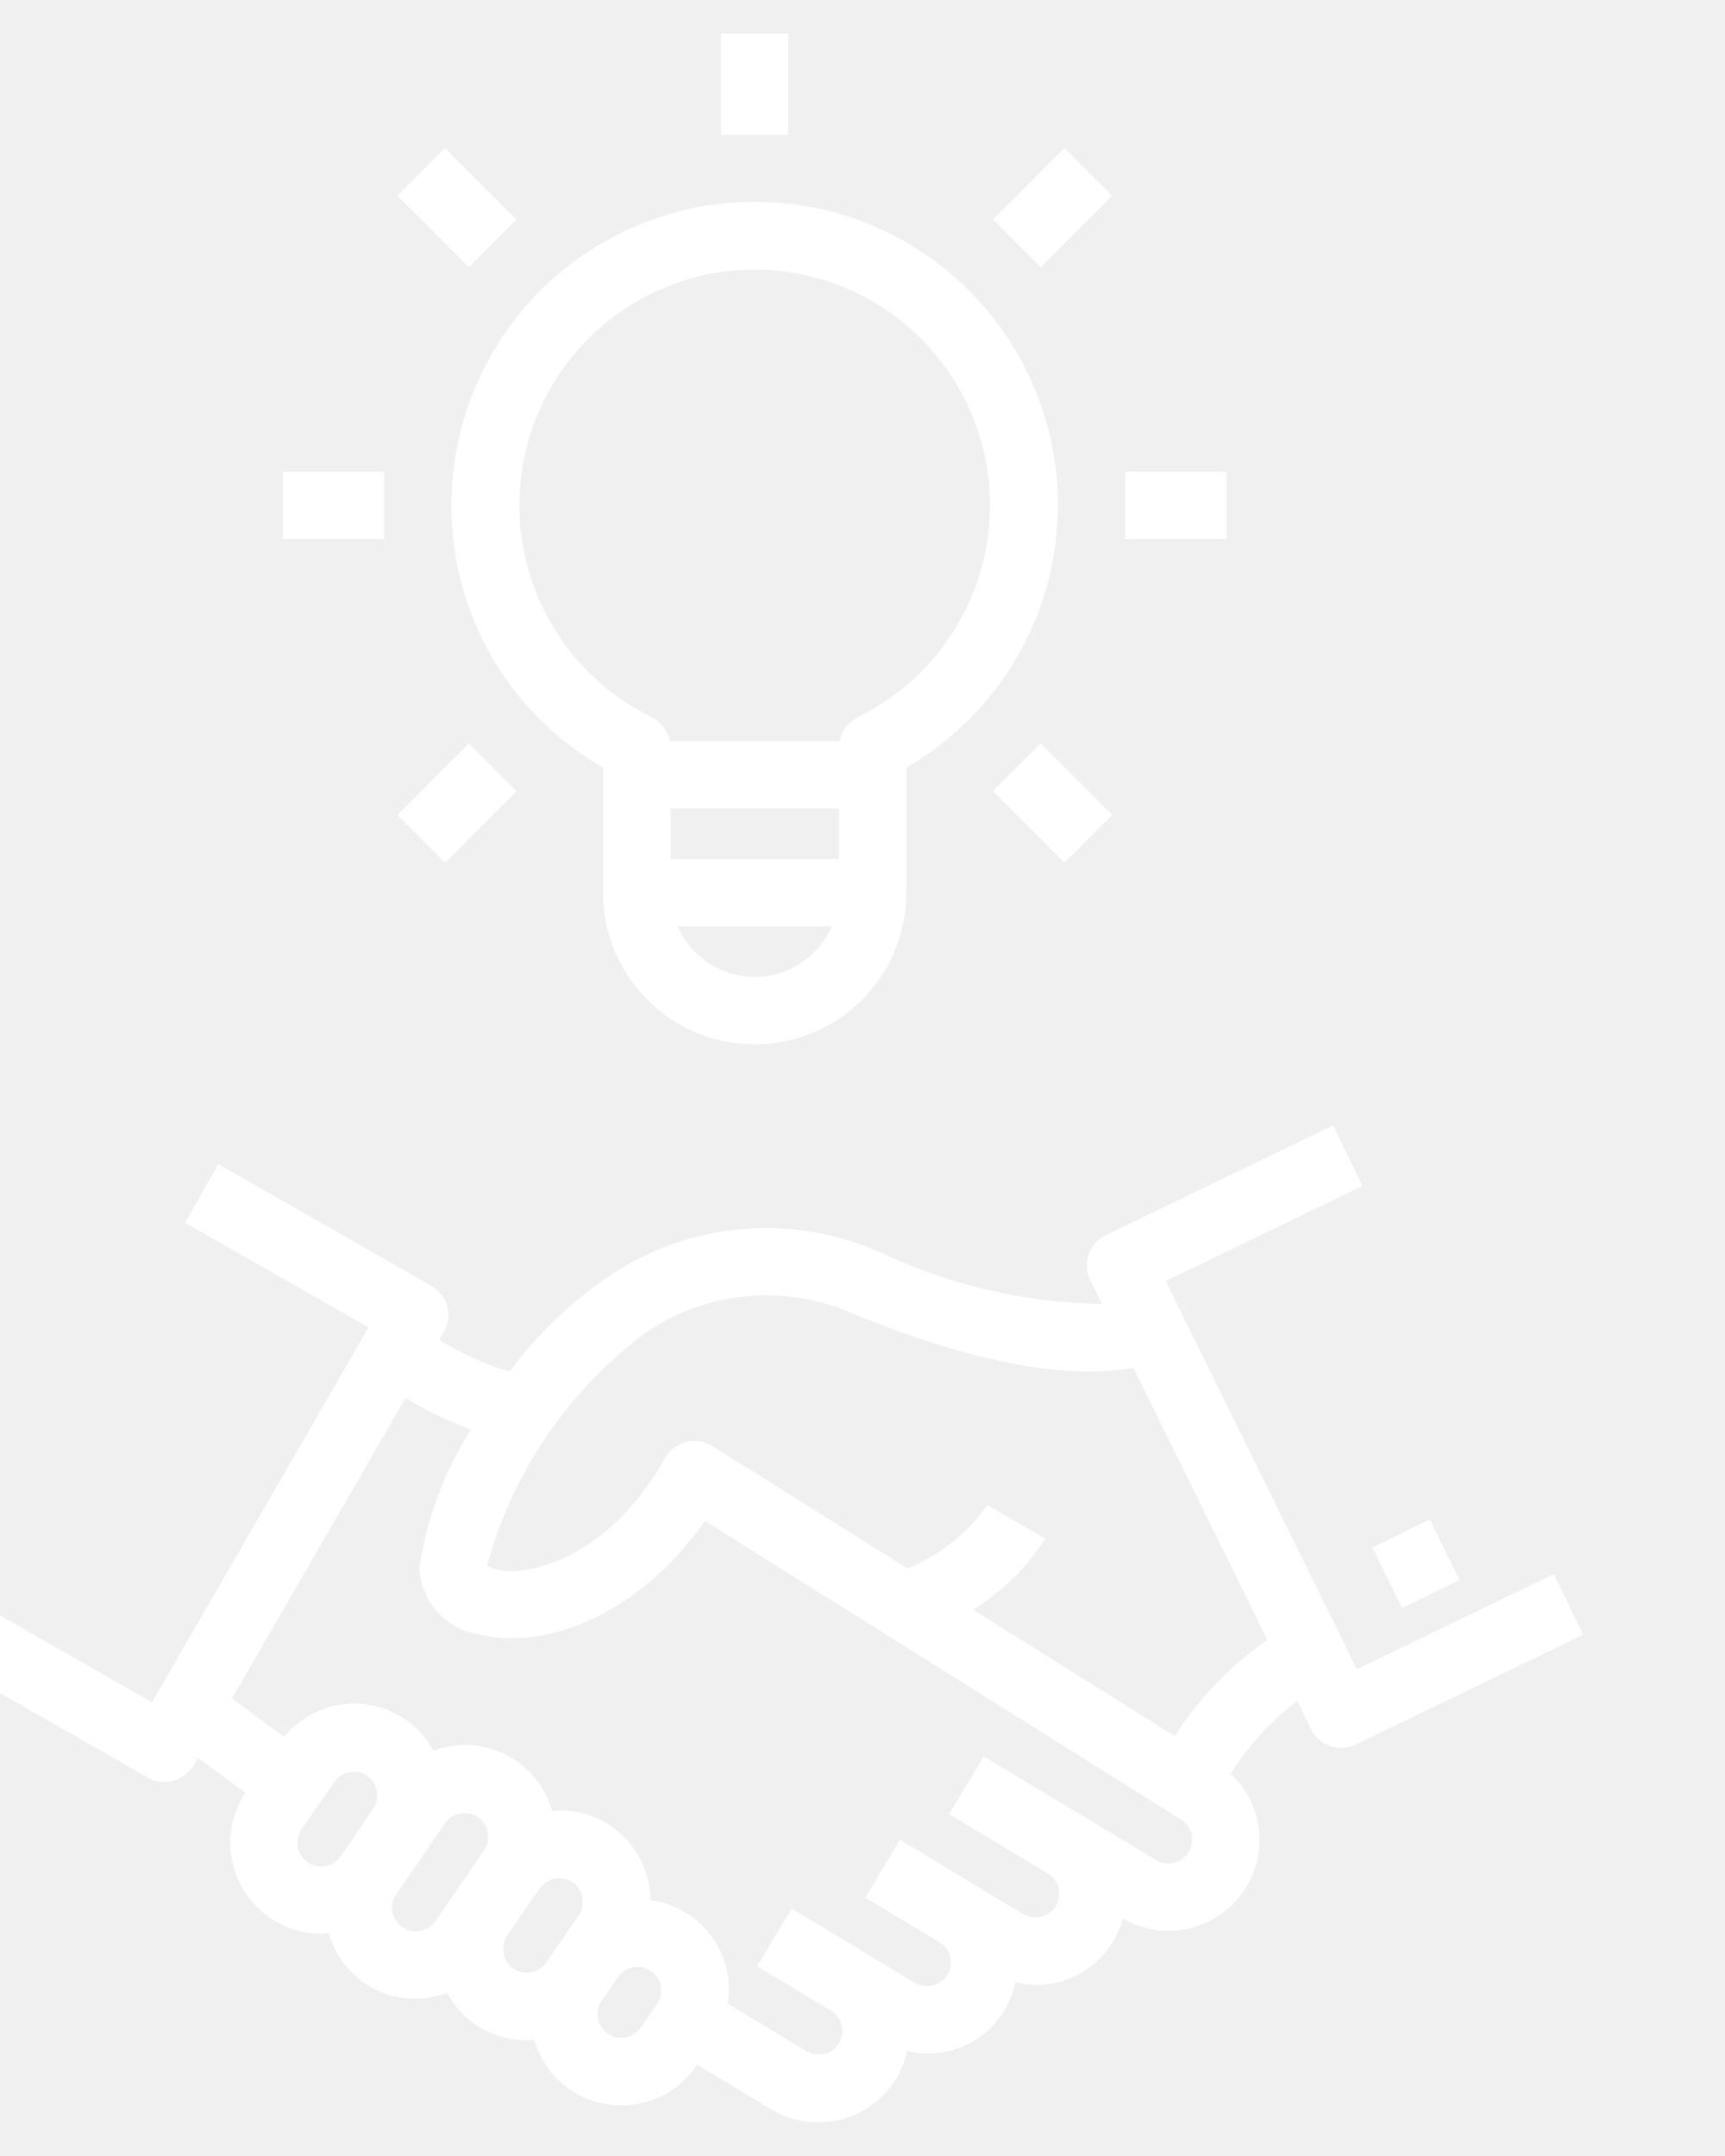
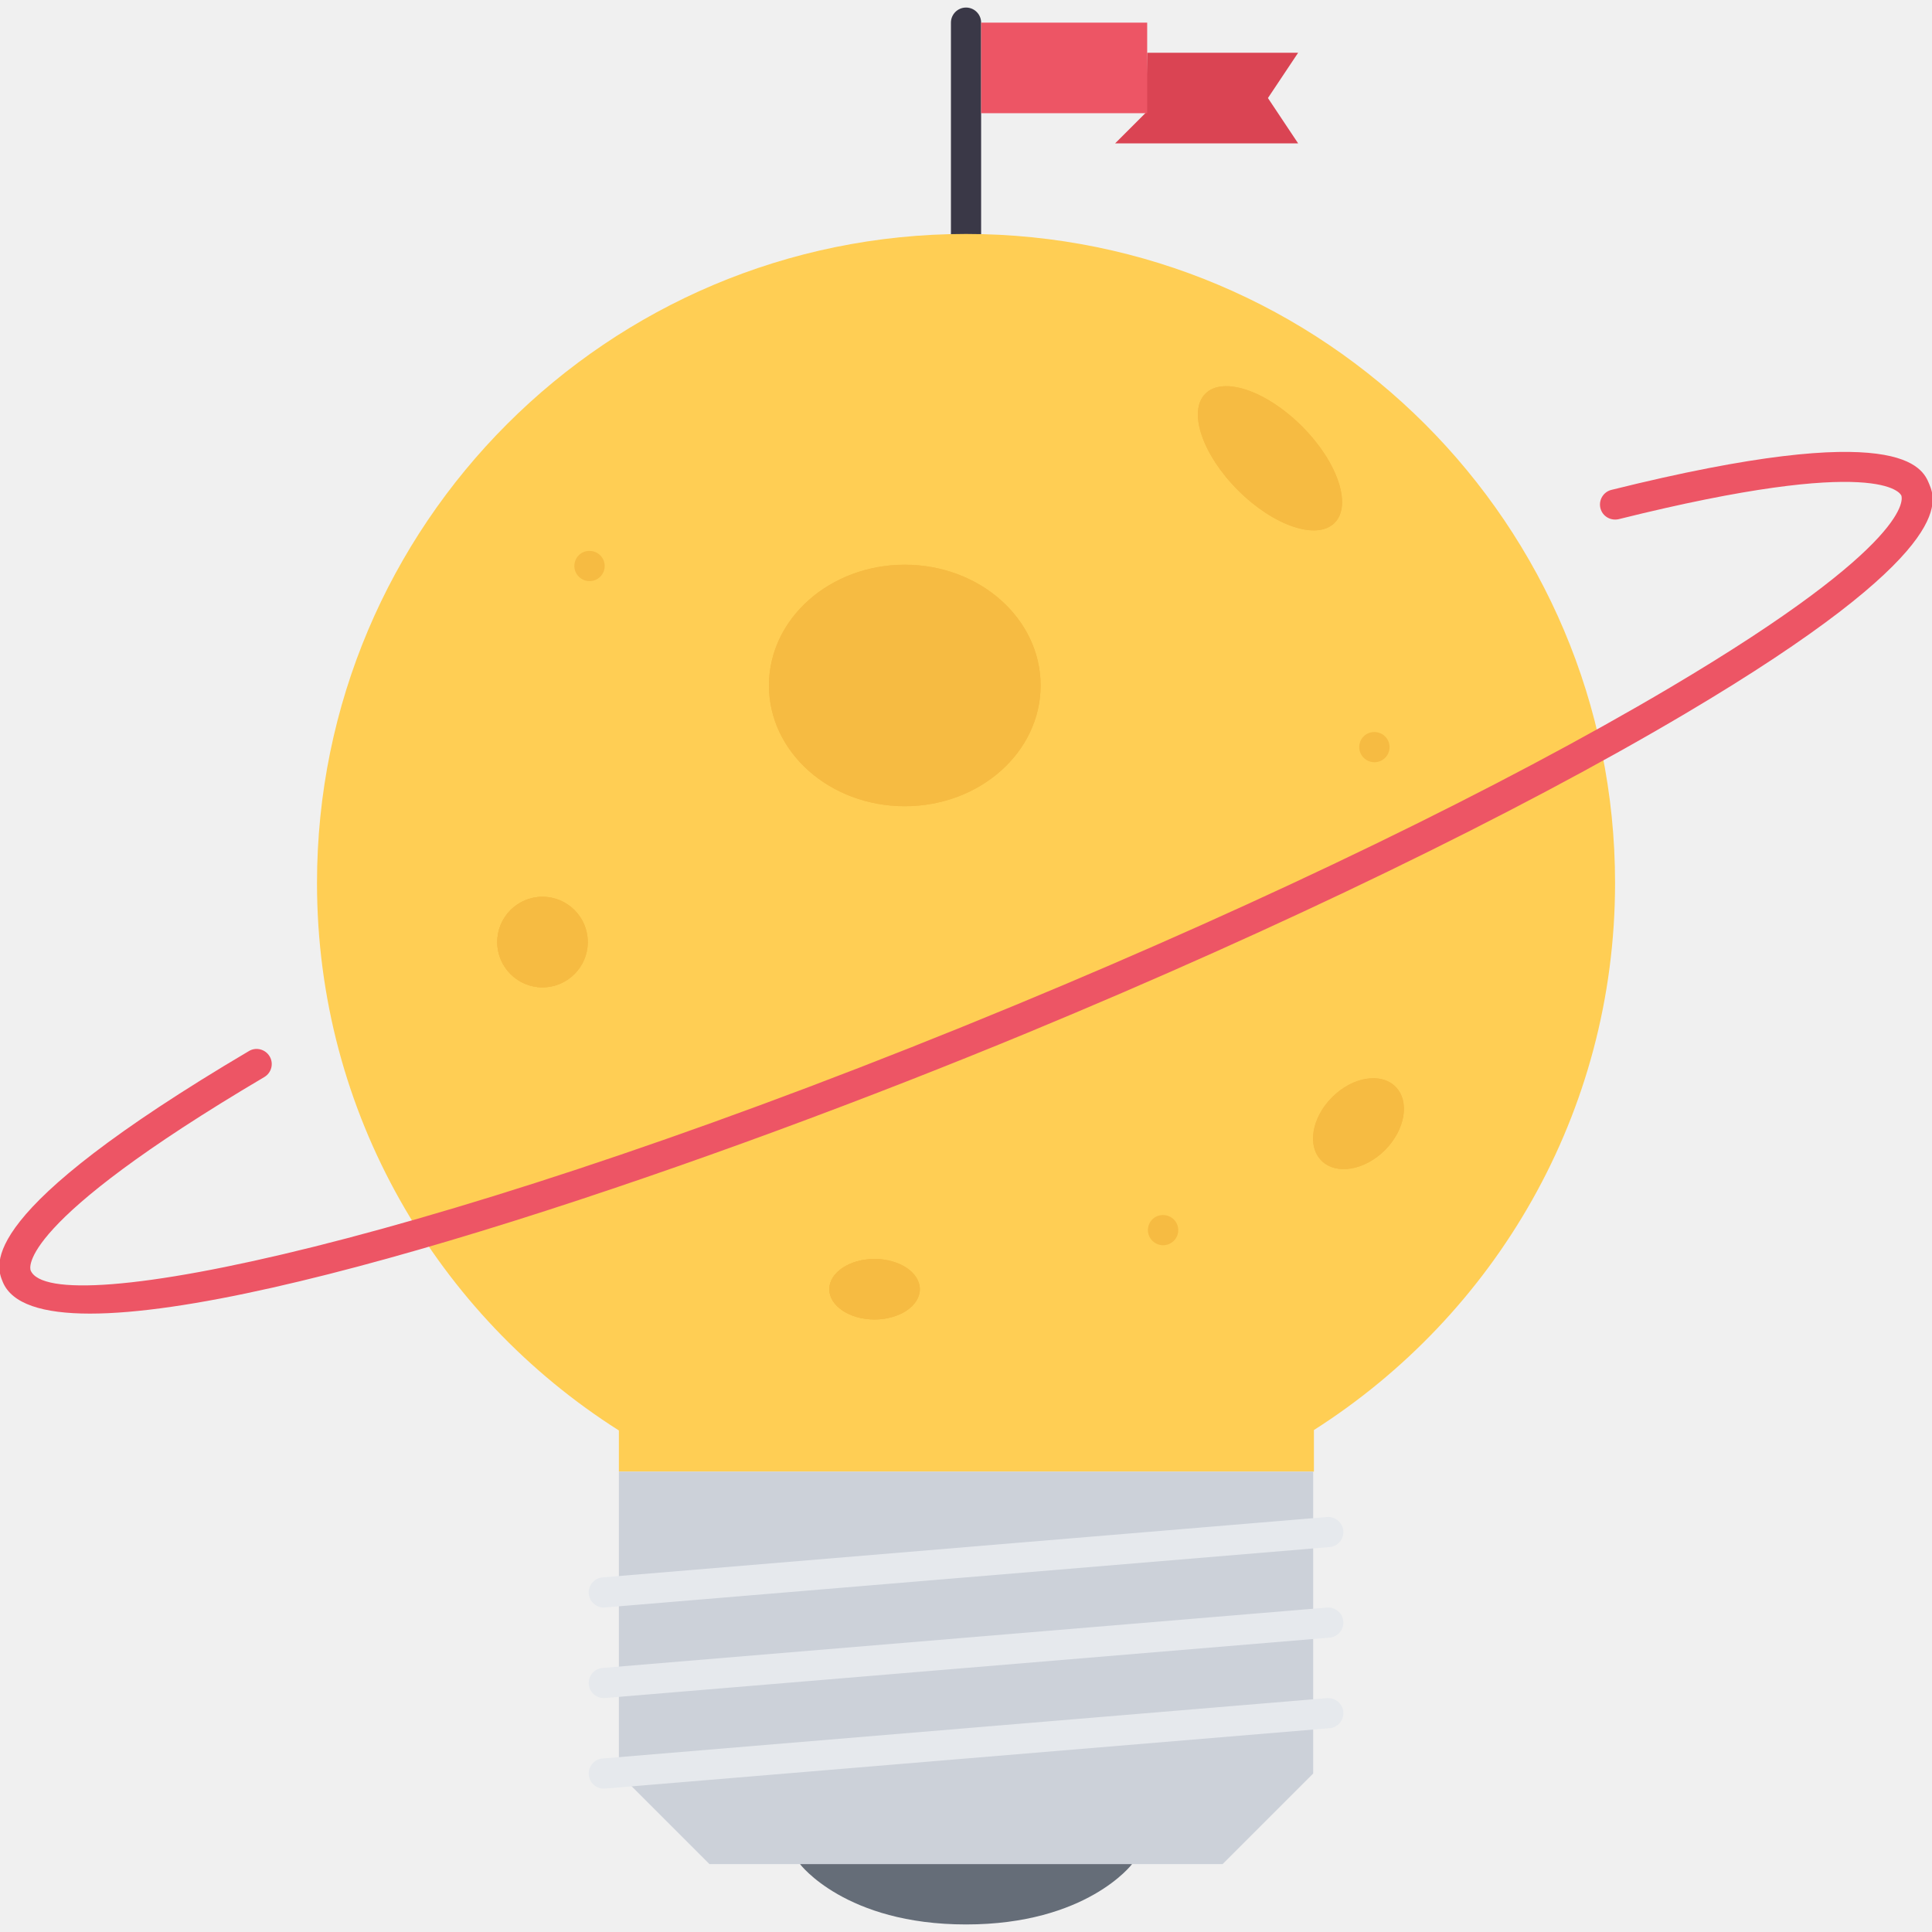
- <svg xmlns="http://www.w3.org/2000/svg" width="40pt" height="50pt" version="1.1" viewBox="15 0 80 100">
-   <g fill="#fff">
-     <path d="m77.926 77.426-8.863-18.012 9.125-4.406-1.359-2.812-10.543 5.094h0.004c-0.375 0.18-0.664 0.504-0.801 0.895-0.137 0.395-0.109 0.828 0.074 1.199l0.539 1.094c-3.559-0.055-7.066-0.871-10.281-2.394-4.148-1.84-8.953-1.395-12.688 1.184-1.727 1.195-3.25 2.668-4.508 4.352-1.141-0.348-2.234-0.844-3.254-1.473l0.211-0.367 0.004-0.004c0.207-0.359 0.262-0.785 0.152-1.188-0.109-0.402-0.371-0.742-0.73-0.949l-9.879-5.641-1.551 2.711 8.516 4.859-10.043 17.387-8.527-4.867-1.551 2.711 9.879 5.641c0.238 0.137 0.508 0.211 0.781 0.207 0.559 0 1.078-0.297 1.355-0.781l0.191-0.336 2.195 1.617v0.004c-0.852 1.293-0.926 2.949-0.191 4.312 0.73 1.367 2.152 2.219 3.699 2.227 0.121 0 0.242-0.023 0.367-0.031 0.5 1.809 2.148 3.055 4.027 3.051 0.496-0.012 0.992-0.109 1.457-0.289 0.719 1.367 2.137 2.219 3.68 2.211 0.121 0 0.242-0.023 0.363-0.035 0.5 1.809 2.148 3.059 4.023 3.055 0.262 0 0.523-0.023 0.781-0.07 1.105-0.203 2.082-0.836 2.715-1.758l0.039-0.059 3.438 2.074c0.656 0.395 1.406 0.602 2.172 0.602 1.488 0 2.867-0.777 3.637-2.047 0.227-0.395 0.391-0.82 0.48-1.266 1.094 0.266 2.246 0.078 3.191-0.523 0.949-0.602 1.613-1.562 1.84-2.664 0.297 0.074 0.605 0.117 0.914 0.125 1.902 0.027 3.578-1.246 4.062-3.086 1.996 1.164 4.555 0.504 5.742-1.477 0.391-0.656 0.598-1.406 0.602-2.168 0-1.168-0.488-2.277-1.344-3.066 0.828-1.297 1.871-2.438 3.09-3.375l0.641 1.301c0.379 0.773 1.309 1.094 2.082 0.719l10.539-5.094-1.359-2.812zm-45.609 6.461-1.516 2.207c-0.344 0.5-1.031 0.629-1.531 0.281-0.5-0.344-0.629-1.031-0.281-1.531l1.512-2.188c0.164-0.242 0.418-0.406 0.707-0.453 0.066-0.016 0.137-0.023 0.207-0.023 0.219 0 0.434 0.066 0.613 0.191 0.492 0.344 0.617 1.016 0.289 1.516zm5.141 1.93-2.266 3.289c-0.348 0.5-1.031 0.625-1.531 0.281-0.504-0.344-0.629-1.031-0.285-1.531l2.266-3.293c0.211-0.297 0.551-0.473 0.914-0.469 0.223 0 0.438 0.066 0.617 0.188 0.496 0.352 0.617 1.031 0.281 1.535zm4.387 3.019-1.508 2.188h-0.004c-0.348 0.492-1.027 0.617-1.531 0.281-0.496-0.348-0.621-1.031-0.281-1.531l1.508-2.188h0.004c0.207-0.297 0.551-0.473 0.914-0.469 0.219 0 0.434 0.066 0.617 0.188 0.488 0.352 0.613 1.027 0.281 1.531zm3.625 4.113-0.754 1.094c-0.344 0.5-1.031 0.629-1.531 0.281-0.5-0.344-0.625-1.031-0.281-1.531l0.754-1.094c0.348-0.496 1.031-0.621 1.531-0.277s0.625 1.027 0.281 1.527zm24.66-7.047c-0.152 0.25-0.395 0.43-0.676 0.5-0.289 0.066-0.59 0.023-0.844-0.129l-7.984-4.809-1.609 2.68 4.574 2.75c0.383 0.227 0.594 0.668 0.523 1.109-0.07 0.441-0.398 0.797-0.836 0.898-0.285 0.07-0.586 0.023-0.836-0.125l-5.703-3.438-1.609 2.676 3.422 2.062h-0.004c0.391 0.223 0.602 0.664 0.535 1.105-0.066 0.445-0.398 0.805-0.836 0.906-0.281 0.066-0.582 0.023-0.832-0.125l-5.695-3.438-1.609 2.672 3.438 2.07-0.004-0.004c0.324 0.203 0.523 0.555 0.527 0.938 0 0.199-0.055 0.391-0.156 0.562-0.148 0.25-0.395 0.43-0.68 0.5s-0.586 0.027-0.836-0.125l-3.652-2.203c0.258-1.598-0.43-3.199-1.77-4.109-0.539-0.367-1.16-0.602-1.812-0.684-0.008-1.375-0.688-2.656-1.82-3.438-0.805-0.551-1.773-0.801-2.742-0.707-0.582-2.094-2.676-3.391-4.809-2.984-0.234 0.047-0.469 0.113-0.691 0.199-0.664-1.23-1.898-2.043-3.289-2.176-1.391-0.129-2.758 0.445-3.637 1.527l-2.418-1.781 8.047-13.941c0.961 0.586 1.977 1.078 3.035 1.469-1.242 1.949-2.059 4.137-2.391 6.422 0.066 1.531 1.188 2.805 2.699 3.062 3.019 0.781 7.426-0.797 10.539-5.25l22.062 13.836c0.336 0.195 0.547 0.559 0.547 0.949-0.004 0.203-0.059 0.398-0.164 0.57zm-0.656-5.379-9.348-5.863v0.004c1.352-0.836 2.496-1.965 3.352-3.301l-2.695-1.551c-0.922 1.316-2.207 2.336-3.699 2.934l-9.047-5.672v-0.004c-0.363-0.223-0.801-0.293-1.215-0.188-0.41 0.105-0.762 0.375-0.973 0.742-2.512 4.445-5.742 5.113-6.672 5.211-0.535 0.098-1.09 0.027-1.586-0.207 1.172-4.352 3.785-8.176 7.41-10.855 2.856-1.926 6.512-2.231 9.645-0.801 5.434 2.207 9.766 3.035 12.922 2.477l6.203 12.602 0.004 0.004c-1.707 1.195-3.168 2.715-4.293 4.469z" />
-     <path d="m78.645 71.785 2.664-1.309 1.379 2.805-2.664 1.309z" />
-     <path d="m28.125 21.875h4.688v3.125h-4.688z" />
-     <path d="m67.188 21.875h4.688v3.125h-4.688z" />
-     <path d="m48.438 1.562h3.125v4.688h-3.125z" />
-     <path d="m33.426 9.074 2.211-2.211 3.316 3.316-2.211 2.211z" />
-     <path d="m61.051 36.695 2.211-2.211 3.316 3.316-2.211 2.211z" />
-     <path d="m33.426 37.801 3.316-3.316 2.211 2.211-3.316 3.316z" />
-     <path d="m61.051 10.18 3.316-3.316 2.211 2.211-3.316 3.316z" />
-     <path d="m35.938 23.438c-0.02 5.027 2.668 9.672 7.031 12.164v5.805c0 3.883 3.148 7.031 7.031 7.031s7.031-3.148 7.031-7.031v-5.805c4.352-2.512 7.031-7.156 7.031-12.18 0-5.027-2.684-9.668-7.035-12.18-4.356-2.512-9.715-2.508-14.066 0.008-4.352 2.516-7.027 7.164-7.023 12.188zm14.062 21.875c-1.551-0.004-2.953-0.922-3.574-2.344h7.148c-0.621 1.422-2.023 2.34-3.574 2.344zm3.906-5.469h-7.812v-2.344h7.812zm-3.906-27.344c5.086 0.012 9.492 3.527 10.633 8.48 1.141 4.957-1.281 10.043-5.848 12.281-0.438 0.219-0.75 0.633-0.84 1.113h-7.891c-0.09-0.48-0.402-0.895-0.84-1.113-4.566-2.238-6.988-7.324-5.848-12.281 1.141-4.953 5.547-8.469 10.633-8.48z" />
+ <svg xmlns="http://www.w3.org/2000/svg" version="1.1" x="0px" y="0px" width="64px" height="64px" viewBox="0 0 64 64" enable-background="new 0 0 64 64" xml:space="preserve">
+   <g id="_x32_5_planet_x2C__earth_x2C__global_x2C__mass_x2C__bulb_x2C__idea_x2C__creative">
+ </g>
+   <g id="_x32_4_founder_x2C__business_x2C__startup_x2C__team_x2C__bulb_x2C__idea_x2C__brainstorm">
+ </g>
+   <g id="_x32_3_like_x2C__success_x2C__smm_x2C__network_x2C__social_x2C__bulb_x2C__idea">
+ </g>
+   <g id="_x32_2_diamond_x2C__good_x2C__great_x2C__smart_x2C__bulb_x2C__idea_x2C__creative">
+ </g>
+   <g id="_x32_1_presentation_x2C__business_x2C__training_x2C__description_x2C__bulb_x2C__idea_x2C__plan">
+ </g>
+   <g id="_x32_0_fire_x2C__hot_x2C__bonfire_x2C__bulb_x2C__idea_x2C__light_x2C__creative">
+ </g>
+   <g id="_x31_9_presentation_x2C__business_x2C__tablet_x2C__description_x2C__bulb_x2C__idea_x2C__plan">
+ </g>
+   <g id="_x31_8_laboratory_x2C__lab_x2C__flask_x2C__experiment_x2C__bulb_x2C__idea_x2C__creative">
+ </g>
+   <g id="_x31_7_sprout_x2C__leaf_x2C__startup_x2C__water_x2C__bulb_x2C__idea_x2C__watering">
+ </g>
+   <g id="_x31_6_machine_x2C__generator_x2C__paper_x2C__bulb_x2C__idea_x2C__creative_x2C__computer">
+ </g>
+   <g id="_x31_5_portfolio_x2C__case_x2C__presentation_x2C__work_x2C__bulb_x2C__idea_x2C__creative">
+ </g>
+   <g id="_x31_4_optimization_x2C__cogwheel_x2C__setting_x2C__mechanism_x2C__bulb_x2C__idea_x2C__light">
+ </g>
+   <g id="_x31_3_air_x2C__cloud_x2C__brainstorm_x2C__storm_x2C__bulb_x2C__idea_x2C__light">
+ </g>
+   <g id="_x31_2_planet_x2C__space_x2C__flag_x2C__discovery_x2C__bulb_x2C__idea">
+     <g>
+       <polygon fill="#DA4453" points="43.002,4.749 36.94,4.749 37.971,3.719 38.002,1.748 43.002,1.748 42.002,3.248   " />
+       <g>
+         <path fill="#3A3847" d="M32.001,8.25c-0.276,0-0.5-0.224-0.5-0.5v-7c0-0.276,0.224-0.5,0.5-0.5s0.5,0.224,0.5,0.5v7     C32.501,8.026,32.277,8.25,32.001,8.25z" />
+       </g>
+       <path fill="#FFCE54" d="M53.501,29.25c0-11.872-9.625-21.5-21.5-21.5c-11.873,0-21.5,9.626-21.5,21.5    c0,7.639,3.996,14.326,10,18.136v1.364h2.487h18.026h2.511v-1.378C49.517,43.559,53.501,36.879,53.501,29.25z" />
+       <ellipse fill="#F6BB42" cx="29.972" cy="22.707" rx="4.5" ry="4" />
+       <ellipse transform="matrix(0.7071 0.7071 -0.7071 0.7071 23.0571 -25.3016)" fill="#F6BB42" cx="42.07" cy="15.182" rx="3.027" ry="1.499" />
+       <path fill="#F6BB42" d="M43.776,38.449c-0.483-0.482-0.326-1.424,0.35-2.1c0.677-0.678,1.617-0.834,2.101-0.352    c0.483,0.484,0.327,1.424-0.349,2.104C45.2,38.775,44.26,38.932,43.776,38.449z" />
+       <circle fill="#F6BB42" cx="17.972" cy="31.207" r="1.5" />
+       <ellipse fill="#F6BB42" cx="28.972" cy="42.707" rx="1.5" ry="1.002" />
+       <ellipse fill="#F6BB42" cx="29.972" cy="22.707" rx="4.5" ry="4" />
+       <ellipse transform="matrix(0.7071 0.7071 -0.7071 0.7071 23.0571 -25.3016)" fill="#F6BB42" cx="42.07" cy="15.182" rx="3.027" ry="1.499" />
+       <path fill="#F6BB42" d="M43.776,38.449c-0.483-0.482-0.326-1.424,0.35-2.1c0.677-0.678,1.617-0.834,2.101-0.352    c0.483,0.484,0.327,1.424-0.349,2.104C45.2,38.775,44.26,38.932,43.776,38.449z" />
+       <circle fill="#F6BB42" cx="17.972" cy="31.207" r="1.5" />
+       <ellipse fill="#F6BB42" cx="28.972" cy="42.707" rx="1.5" ry="1.002" />
+       <polygon fill="#CCD1D9" points="43.501,58.75 40.501,61.75 23.501,61.75 20.501,58.75 20.501,48.75 43.501,48.75   " />
+       <path fill="#F6BB42" d="M17.472,31.207c0-0.651,0.419-1.201,1-1.408c-0.157-0.055-0.324-0.092-0.5-0.092    c-0.828,0-1.5,0.672-1.5,1.5c0,0.83,0.672,1.502,1.5,1.502c0.176,0,0.343-0.037,0.5-0.092    C17.891,32.41,17.472,31.86,17.472,31.207z" />
+       <path fill="#F6BB42" d="M28.472,42.707c0-0.434,0.419-0.801,1-0.938c-0.157-0.037-0.324-0.062-0.5-0.062c-0.828,0-1.5,0.449-1.5,1    c0,0.553,0.672,1.002,1.5,1.002c0.176,0,0.343-0.024,0.5-0.062C28.891,43.51,28.472,43.143,28.472,42.707z" />
+       <rect x="32.501" y="0.75" fill="#ED5565" width="5.501" height="3" />
+       <path fill="#656D78" d="M26.501,61.75c0,0,1.5,2,5.5,2s5.5-2,5.5-2H26.501z" />
+       <g>
+         <path fill="#ED5565" d="M2.983,43.515c-1.559,0-2.589-0.318-2.891-1.048c-0.233-0.563-0.941-2.276,8.155-7.65     c0.233-0.14,0.542-0.063,0.685,0.177c0.141,0.237,0.062,0.544-0.177,0.685c-8.254,4.877-7.764,6.347-7.739,6.406     c0.7,1.687,13.46-0.852,32.654-8.804c8.397-3.479,16.083-7.208,21.642-10.499c8.185-4.846,7.696-6.307,7.672-6.366     c-0.023-0.059-0.682-1.379-9.362,0.782c-0.271,0.062-0.54-0.097-0.606-0.364c-0.066-0.269,0.097-0.54,0.364-0.606     c9.617-2.392,10.304-0.738,10.528-0.194c0.232,0.561,0.939,2.266-8.087,7.61c-5.598,3.314-13.328,7.065-21.768,10.562     C23.8,38.452,9.197,43.514,2.983,43.515z" />
+       </g>
+       <g>
+         <path fill="#F6BB42" d="M38.531,41.25c-0.276,0-0.505-0.224-0.505-0.5s0.219-0.5,0.494-0.5h0.011c0.275,0,0.5,0.224,0.5,0.5     S38.807,41.25,38.531,41.25z" />
+       </g>
+       <g>
+         <path fill="#F6BB42" d="M19.531,19.25c-0.276,0-0.505-0.224-0.505-0.5s0.219-0.5,0.494-0.5h0.011c0.275,0,0.5,0.224,0.5,0.5     S19.807,19.25,19.531,19.25z" />
+       </g>
+       <g>
+         <path fill="#F6BB42" d="M45.531,25.25c-0.276,0-0.505-0.224-0.505-0.5s0.219-0.5,0.494-0.5h0.011c0.275,0,0.5,0.224,0.5,0.5     S45.807,25.25,45.531,25.25z" />
+       </g>
+       <g>
+         <g>
+           <path fill="#E6E9ED" d="M20.001,53.251c-0.257,0-0.476-0.197-0.497-0.458c-0.023-0.275,0.182-0.518,0.456-0.54l23.999-2      c0.268-0.021,0.518,0.18,0.54,0.456c0.023,0.275-0.182,0.518-0.456,0.54l-23.999,2C20.029,53.25,20.016,53.251,20.001,53.251z" />
+         </g>
+         <g>
+           <path fill="#E6E9ED" d="M20.001,56.251c-0.257,0-0.476-0.197-0.497-0.458c-0.023-0.275,0.182-0.518,0.456-0.54l23.999-2      c0.268-0.025,0.518,0.181,0.54,0.456c0.023,0.275-0.182,0.518-0.456,0.54l-23.999,2C20.029,56.25,20.016,56.251,20.001,56.251z" />
+         </g>
+         <g>
+           <path fill="#E6E9ED" d="M20.001,59.251c-0.257,0-0.476-0.197-0.497-0.458c-0.023-0.275,0.182-0.518,0.456-0.54l23.999-2      c0.268-0.021,0.518,0.18,0.54,0.456c0.023,0.275-0.182,0.518-0.456,0.54l-23.999,2C20.029,59.25,20.016,59.251,20.001,59.251z" />
+         </g>
+       </g>
+     </g>
  </g>
+   <g id="_x31_1_target_x2C__focus_x2C__arrow_x2C__bulb_x2C__idea_x2C__light_x2C__creative">
+ </g>
+   <g id="_x31_0_bulb_x2C__idea_x2C__light_x2C__coin_x2C__investment_x2C__money_x2C__creative">
+ </g>
+   <g id="_x39__brain_x2C__smart_x2C__bulb_x2C__idea_x2C__light_x2C__science_x2C__creative">
+ </g>
+   <g id="_x38__bulb_x2C__idea_x2C__people_x2C__team_x2C__brainstorm_x2C__creative">
+ </g>
+   <g id="_x37__rocket_x2C__space_x2C__business_x2C__startup_x2C__bulb_x2C__idea_x2C__planet">
+ </g>
+   <g id="_x36__balloon_x2C__business_x2C__startup_x2C__bulb_x2C__idea_x2C__light_x2C__basket">
+ </g>
+   <g id="_x35__coin_x2C__investment_x2C__money_x2C__bulb_x2C__idea_x2C__light">
+ </g>
+   <g id="_x34__sprout_x2C__hand_x2C__leaf_x2C__startup_x2C__earth_x2C__bulb_x2C__idea">
+ </g>
+   <g id="_x33__head_x2C__brain_x2C__storm_x2C__lightning_x2C__cloud_x2C__idea_x2C__creative">
+ </g>
+   <g id="_x32__man_x2C__suit_x2C__job_x2C__bulb_x2C__idea_x2C__creative_x2C__director">
+ </g>
+   <g id="_x31__skull_x2C__bulb_x2C__idea_x2C__light_x2C__death_x2C__creative">
+ </g>
</svg>
